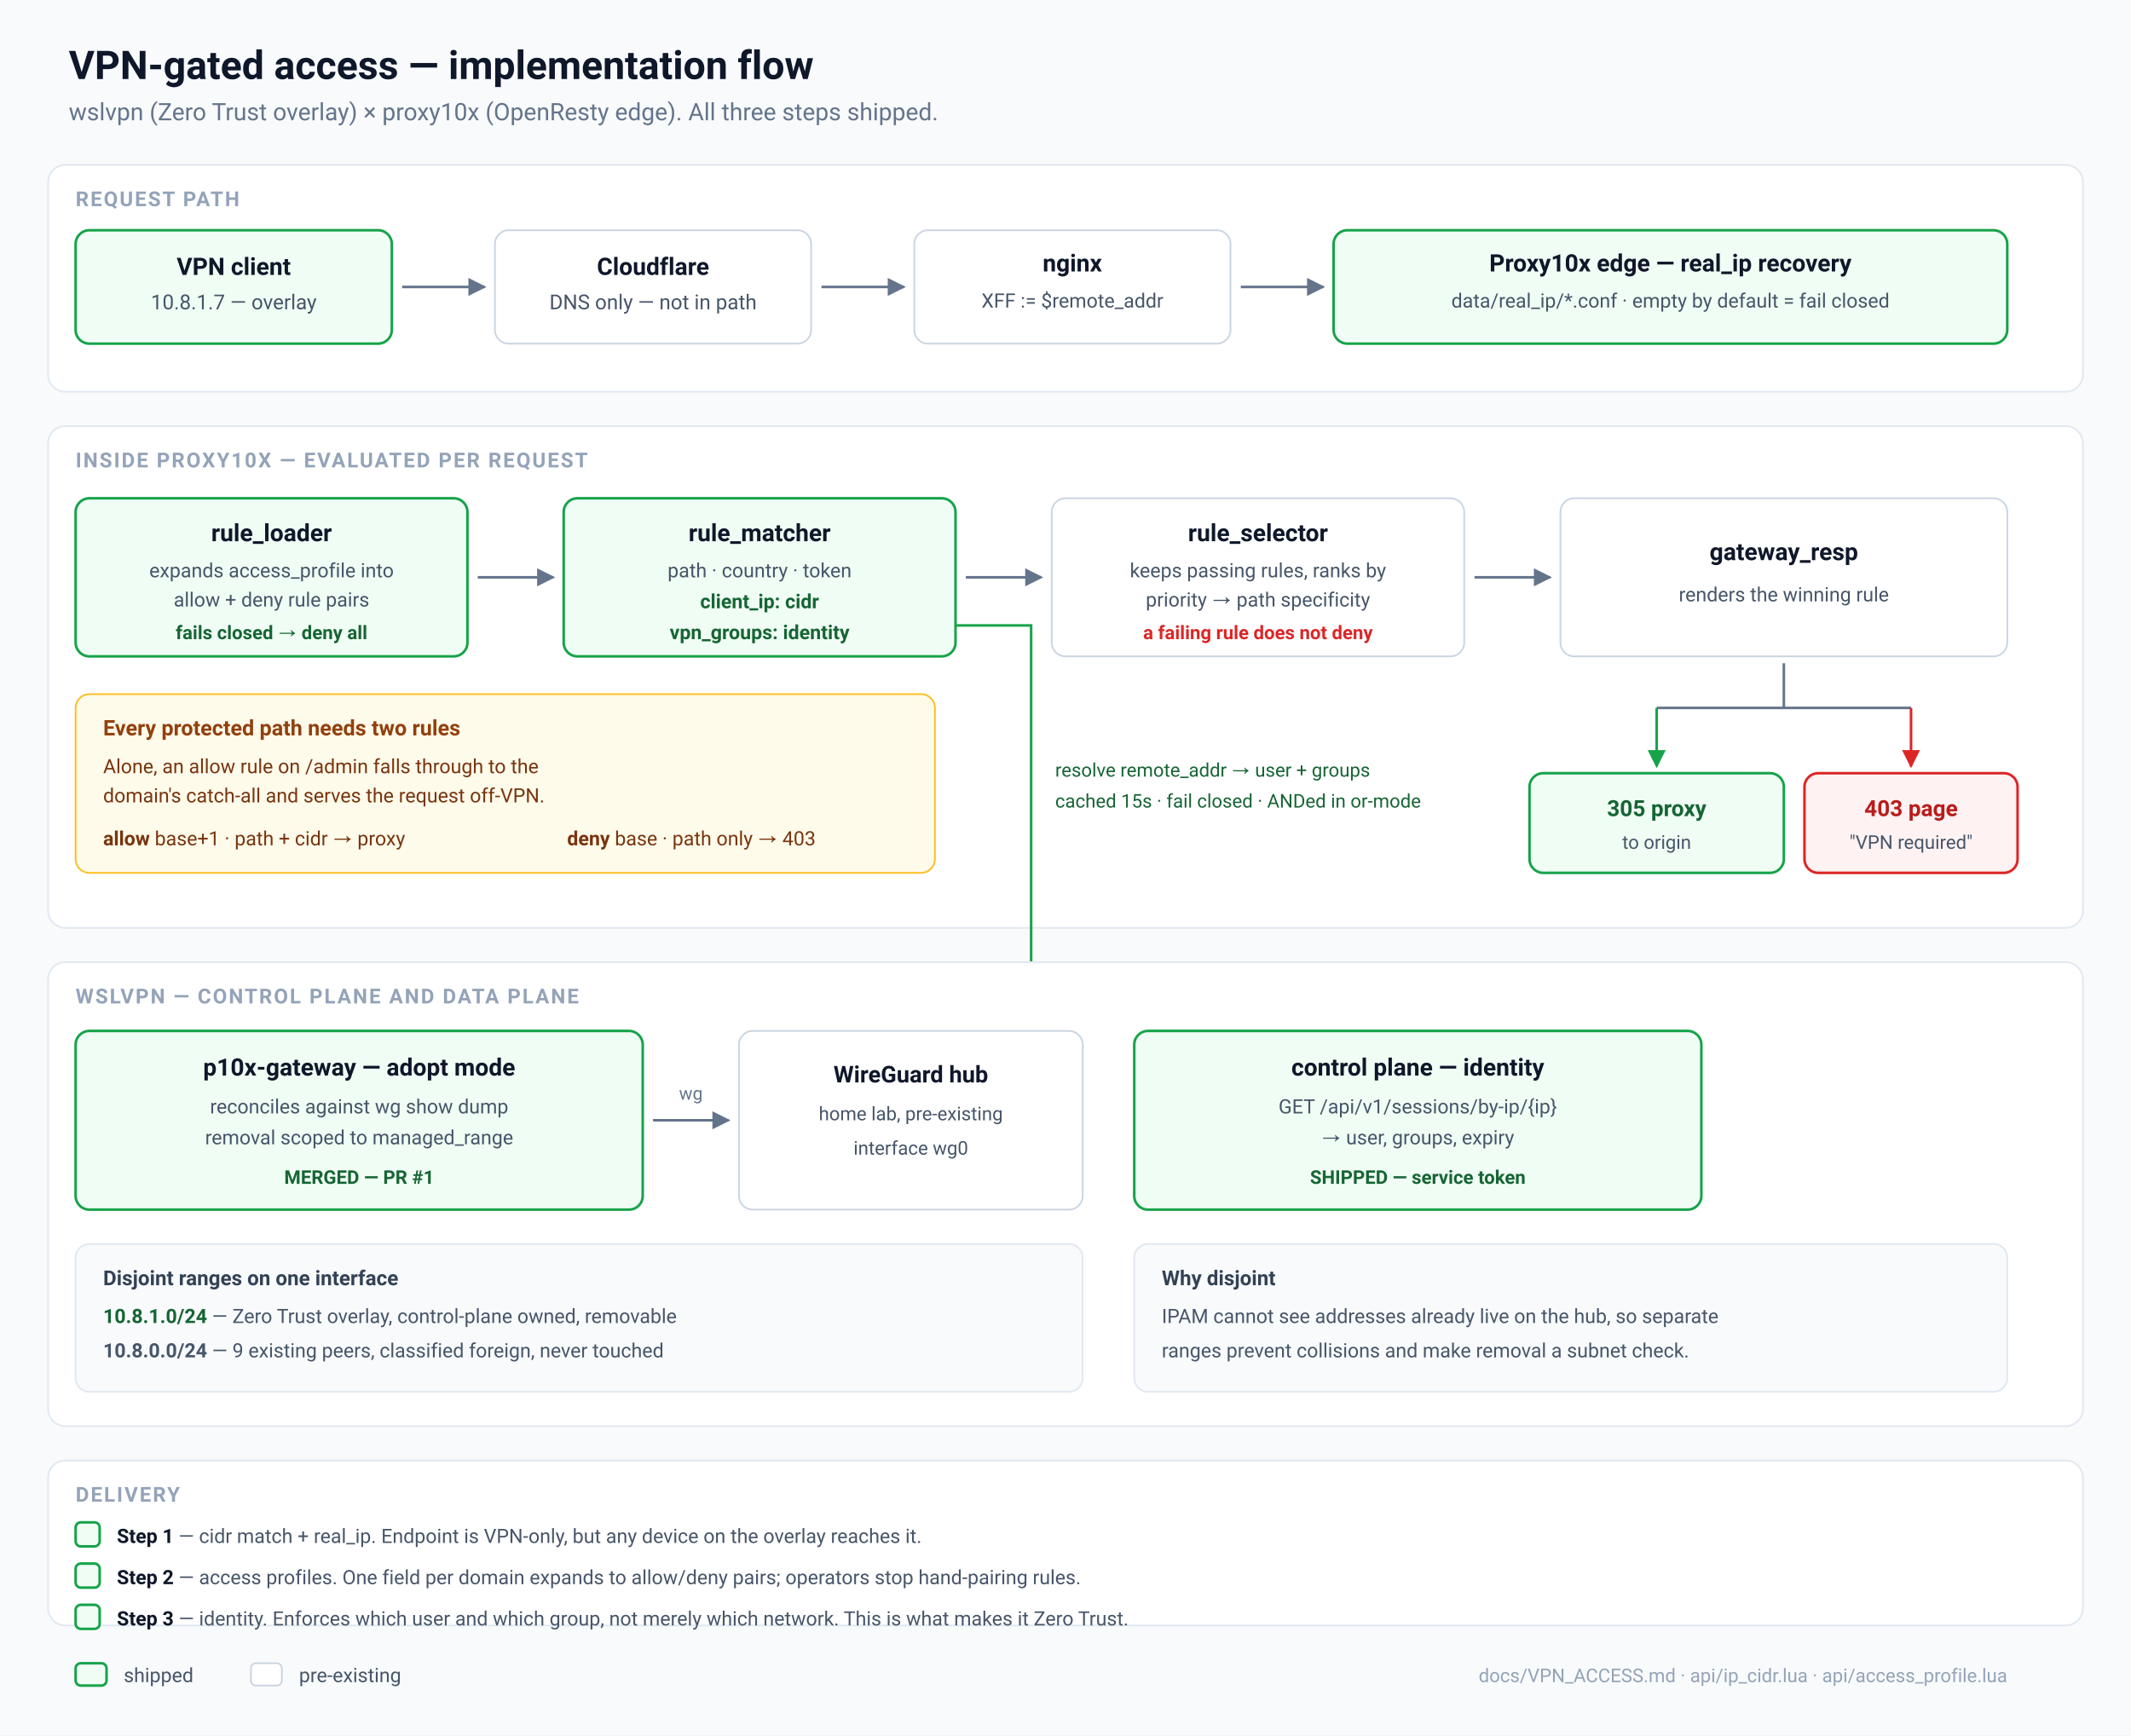
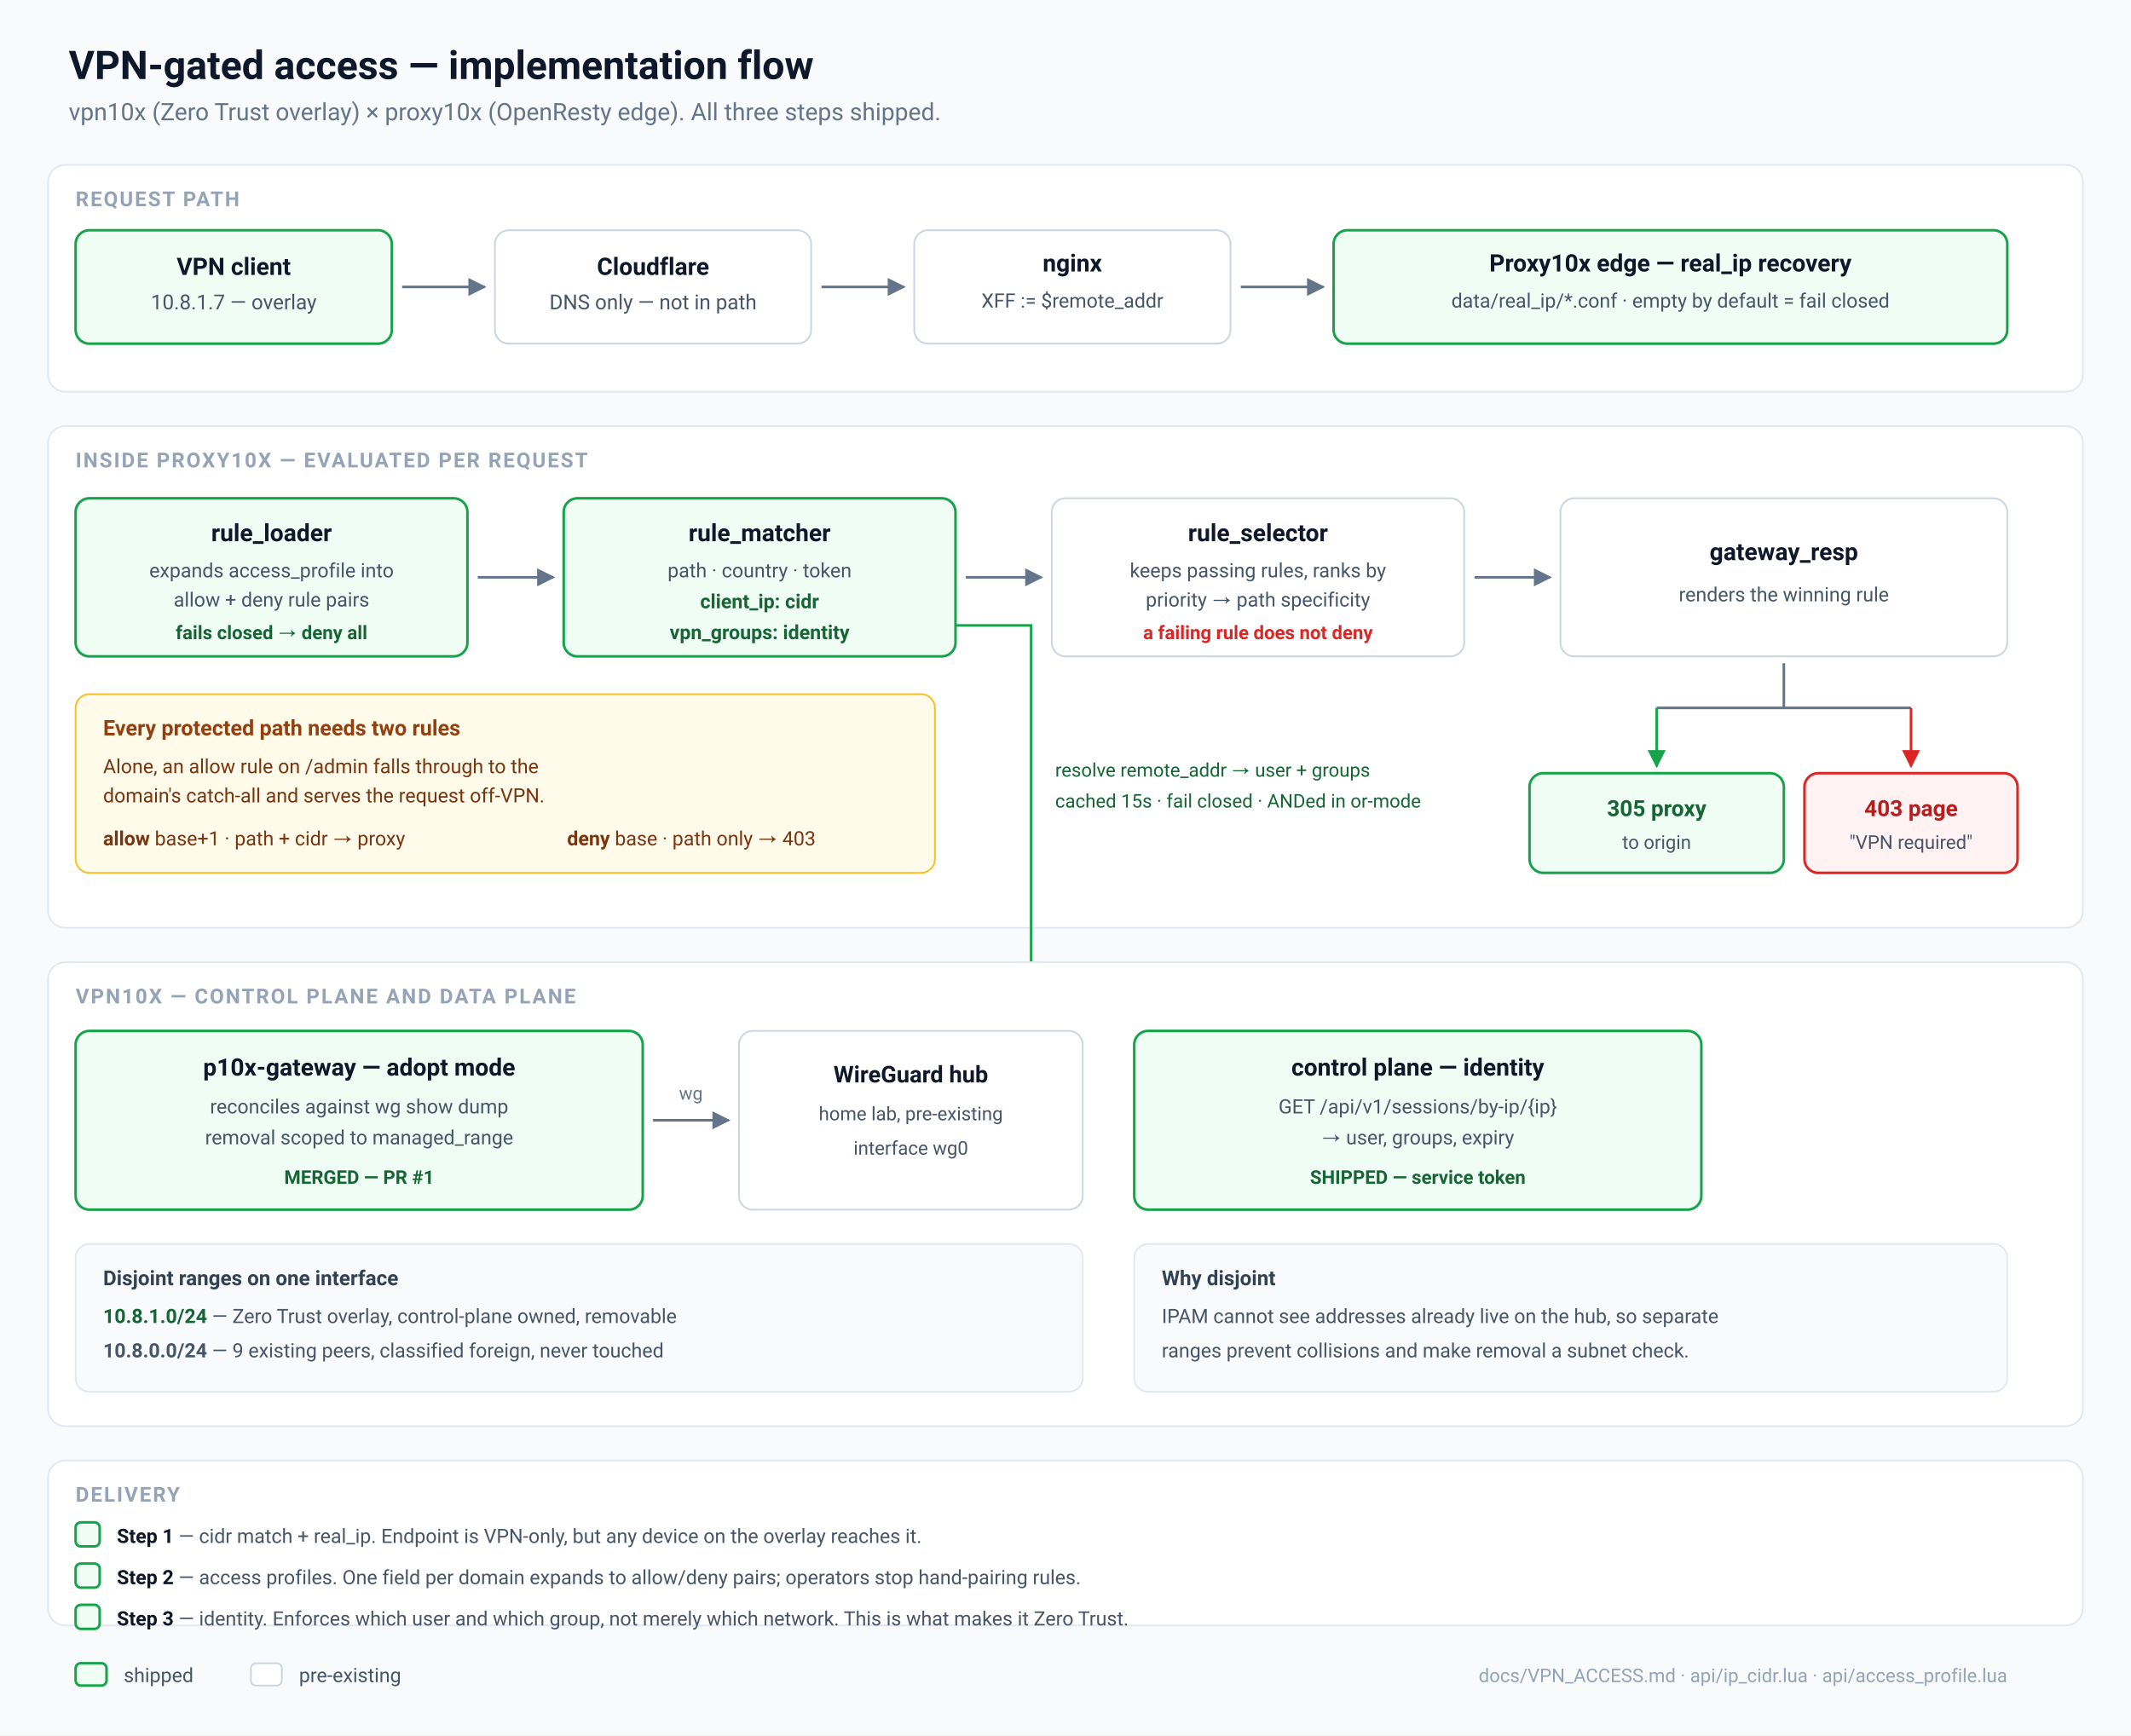
<svg xmlns="http://www.w3.org/2000/svg" width="1240" height="1010" viewBox="0 0 1240 1010" font-family="ui-sans-serif, -apple-system, 'Segoe UI', Roboto, Helvetica, Arial, sans-serif">
  <defs>
    <marker id="arrow" viewBox="0 0 10 10" refX="9" refY="5" markerWidth="7" markerHeight="7" orient="auto-start-reverse">
      <path d="M 0 0 L 10 5 L 0 10 z" fill="#64748b" />
    </marker>
    <marker id="arrowPending" viewBox="0 0 10 10" refX="9" refY="5" markerWidth="7" markerHeight="7" orient="auto-start-reverse">
      <path d="M 0 0 L 10 5 L 0 10 z" fill="#d97706" />
    </marker>
    <marker id="arrowDeny" viewBox="0 0 10 10" refX="9" refY="5" markerWidth="7" markerHeight="7" orient="auto-start-reverse">
      <path d="M 0 0 L 10 5 L 0 10 z" fill="#dc2626" />
    </marker>
    <marker id="arrowAllow" viewBox="0 0 10 10" refX="9" refY="5" markerWidth="7" markerHeight="7" orient="auto-start-reverse">
      <path d="M 0 0 L 10 5 L 0 10 z" fill="#16a34a" />
    </marker>
  </defs>
  <rect width="1240" height="1010" fill="#f8fafc" />
  <text x="40" y="46" font-size="23" font-weight="600" fill="#0f172a">VPN-gated access — implementation flow</text>
-   <text x="40" y="70" font-size="14" fill="#64748b">wslvpn (Zero Trust overlay) × proxy10x (OpenResty edge). All three steps shipped.</text>
+   <text x="40" y="70" font-size="14" fill="#64748b">vpn10x (Zero Trust overlay) × proxy10x (OpenResty edge). All three steps shipped.</text>
  <rect x="28" y="96" width="1184" height="132" rx="10" fill="#ffffff" stroke="#e2e8f0" />
  <text x="44" y="120" font-size="12" font-weight="600" fill="#94a3b8" letter-spacing="0.08em">REQUEST PATH</text>
  <rect x="44" y="134" width="184" height="66" rx="8" fill="#f0fdf4" stroke="#16a34a" stroke-width="1.5" />
  <text x="136" y="160" font-size="14" font-weight="600" fill="#0f172a" text-anchor="middle">VPN client</text>
  <text x="136" y="180" font-size="12" fill="#475569" text-anchor="middle">10.8.1.7 — overlay</text>
  <line x1="234" y1="167" x2="282" y2="167" stroke="#64748b" stroke-width="1.5" marker-end="url(#arrow)" />
  <rect x="288" y="134" width="184" height="66" rx="8" fill="#ffffff" stroke="#cbd5e1" />
  <text x="380" y="160" font-size="14" font-weight="600" fill="#0f172a" text-anchor="middle">Cloudflare</text>
  <text x="380" y="180" font-size="12" fill="#475569" text-anchor="middle">DNS only — not in path</text>
  <line x1="478" y1="167" x2="526" y2="167" stroke="#64748b" stroke-width="1.5" marker-end="url(#arrow)" />
  <rect x="532" y="134" width="184" height="66" rx="8" fill="#ffffff" stroke="#cbd5e1" />
  <text x="624" y="158" font-size="14" font-weight="600" fill="#0f172a" text-anchor="middle">nginx</text>
  <text x="624" y="179" font-size="11.5" fill="#475569" text-anchor="middle">XFF := $remote_addr</text>
  <line x1="722" y1="167" x2="770" y2="167" stroke="#64748b" stroke-width="1.5" marker-end="url(#arrow)" />
  <rect x="776" y="134" width="392" height="66" rx="8" fill="#f0fdf4" stroke="#16a34a" stroke-width="1.5" />
  <text x="972" y="158" font-size="14" font-weight="600" fill="#0f172a" text-anchor="middle">Proxy10x edge — real_ip recovery</text>
  <text x="972" y="179" font-size="11.5" fill="#475569" text-anchor="middle">data/real_ip/*.conf · empty by default = fail closed</text>
  <rect x="28" y="248" width="1184" height="292" rx="10" fill="#ffffff" stroke="#e2e8f0" />
  <text x="44" y="272" font-size="12" font-weight="600" fill="#94a3b8" letter-spacing="0.08em">INSIDE PROXY10X — EVALUATED PER REQUEST</text>
  <rect x="44" y="290" width="228" height="92" rx="8" fill="#f0fdf4" stroke="#16a34a" stroke-width="1.5" />
  <text x="158" y="315" font-size="14" font-weight="600" fill="#0f172a" text-anchor="middle">rule_loader</text>
  <text x="158" y="336" font-size="11.5" fill="#475569" text-anchor="middle">expands access_profile into</text>
  <text x="158" y="353" font-size="11.5" fill="#475569" text-anchor="middle">allow + deny rule pairs</text>
  <text x="158" y="372" font-size="11" font-weight="600" fill="#166534" text-anchor="middle">fails closed → deny all</text>
  <line x1="278" y1="336" x2="322" y2="336" stroke="#64748b" stroke-width="1.5" marker-end="url(#arrow)" />
  <rect x="328" y="290" width="228" height="92" rx="8" fill="#f0fdf4" stroke="#16a34a" stroke-width="1.5" />
  <text x="442" y="315" font-size="14" font-weight="600" fill="#0f172a" text-anchor="middle">rule_matcher</text>
  <text x="442" y="336" font-size="11.5" fill="#475569" text-anchor="middle">path · country · token</text>
  <text x="442" y="354" font-size="11.5" font-weight="600" fill="#166534" text-anchor="middle">client_ip: cidr</text>
  <text x="442" y="372" font-size="11.5" font-weight="600" fill="#166534" text-anchor="middle">vpn_groups: identity</text>
  <line x1="562" y1="336" x2="606" y2="336" stroke="#64748b" stroke-width="1.5" marker-end="url(#arrow)" />
  <rect x="612" y="290" width="240" height="92" rx="8" fill="#ffffff" stroke="#cbd5e1" />
  <text x="732" y="315" font-size="14" font-weight="600" fill="#0f172a" text-anchor="middle">rule_selector</text>
  <text x="732" y="336" font-size="11.5" fill="#475569" text-anchor="middle">keeps passing rules, ranks by</text>
  <text x="732" y="353" font-size="11.5" fill="#475569" text-anchor="middle">priority → path specificity</text>
  <text x="732" y="372" font-size="11" font-weight="600" fill="#dc2626" text-anchor="middle">a failing rule does not deny</text>
  <line x1="858" y1="336" x2="902" y2="336" stroke="#64748b" stroke-width="1.5" marker-end="url(#arrow)" />
  <rect x="908" y="290" width="260" height="92" rx="8" fill="#ffffff" stroke="#cbd5e1" />
  <text x="1038" y="326" font-size="14" font-weight="600" fill="#0f172a" text-anchor="middle">gateway_resp</text>
  <text x="1038" y="350" font-size="11.5" fill="#475569" text-anchor="middle">renders the winning rule</text>
  <line x1="1038" y1="386" x2="1038" y2="412" stroke="#64748b" stroke-width="1.5" />
  <line x1="964" y1="412" x2="1112" y2="412" stroke="#64748b" stroke-width="1.5" />
  <line x1="964" y1="412" x2="964" y2="446" stroke="#16a34a" stroke-width="1.5" marker-end="url(#arrowAllow)" />
  <line x1="1112" y1="412" x2="1112" y2="446" stroke="#dc2626" stroke-width="1.5" marker-end="url(#arrowDeny)" />
  <rect x="890" y="450" width="148" height="58" rx="8" fill="#f0fdf4" stroke="#16a34a" stroke-width="1.5" />
  <text x="964" y="475" font-size="13" font-weight="600" fill="#166534" text-anchor="middle">305 proxy</text>
  <text x="964" y="494" font-size="11" fill="#475569" text-anchor="middle">to origin</text>
  <rect x="1050" y="450" width="124" height="58" rx="8" fill="#fef2f2" stroke="#dc2626" stroke-width="1.5" />
  <text x="1112" y="475" font-size="13" font-weight="600" fill="#b91c1c" text-anchor="middle">403 page</text>
  <text x="1112" y="494" font-size="11" fill="#475569" text-anchor="middle">"VPN required"</text>
  <rect x="44" y="404" width="500" height="104" rx="8" fill="#fffbeb" stroke="#fbbf24" />
  <text x="60" y="428" font-size="12.5" font-weight="600" fill="#92400e">Every protected path needs two rules</text>
  <text x="60" y="450" font-size="11.5" fill="#78350f">Alone, an allow rule on /admin falls through to the</text>
  <text x="60" y="467" font-size="11.5" fill="#78350f">domain's catch-all and serves the request off-VPN.</text>
  <text x="60" y="492" font-size="11.5" fill="#78350f">
    <tspan font-weight="600">allow</tspan> base+1 · path + cidr → proxy</text>
  <text x="330" y="492" font-size="11.5" fill="#78350f">
    <tspan font-weight="600">deny</tspan> base · path only → 403</text>
  <path d="M 556 364 L 600 364 L 600 604 L 654 604" fill="none" stroke="#16a34a" stroke-width="1.5" marker-end="url(#arrowAllow)" />
  <text x="614" y="452" font-size="11" fill="#166534">resolve remote_addr → user + groups</text>
  <text x="614" y="470" font-size="11" fill="#166534">cached 15s · fail closed · ANDed in or-mode</text>
  <rect x="28" y="560" width="1184" height="270" rx="10" fill="#ffffff" stroke="#e2e8f0" />
-   <text x="44" y="584" font-size="12" font-weight="600" fill="#94a3b8" letter-spacing="0.08em">WSLVPN — CONTROL PLANE AND DATA PLANE</text>
+   <text x="44" y="584" font-size="12" font-weight="600" fill="#94a3b8" letter-spacing="0.08em">VPN10X — CONTROL PLANE AND DATA PLANE</text>
  <rect x="660" y="600" width="330" height="104" rx="8" fill="#f0fdf4" stroke="#16a34a" stroke-width="1.5" />
  <text x="825" y="626" font-size="14" font-weight="600" fill="#0f172a" text-anchor="middle">control plane — identity</text>
  <text x="825" y="648" font-size="11.5" fill="#475569" text-anchor="middle">GET /api/v1/sessions/by-ip/{ip}</text>
  <text x="825" y="666" font-size="11.5" fill="#475569" text-anchor="middle">→ user, groups, expiry</text>
  <text x="825" y="689" font-size="11" font-weight="600" fill="#166534" text-anchor="middle">SHIPPED — service token</text>
  <rect x="44" y="600" width="330" height="104" rx="8" fill="#f0fdf4" stroke="#16a34a" stroke-width="1.5" />
  <text x="209" y="626" font-size="14" font-weight="600" fill="#0f172a" text-anchor="middle">p10x-gateway — adopt mode</text>
  <text x="209" y="648" font-size="11.5" fill="#475569" text-anchor="middle">reconciles against wg show dump</text>
  <text x="209" y="666" font-size="11.5" fill="#475569" text-anchor="middle">removal scoped to managed_range</text>
  <text x="209" y="689" font-size="11" font-weight="600" fill="#166534" text-anchor="middle">MERGED — PR #1</text>
  <line x1="380" y1="652" x2="424" y2="652" stroke="#64748b" stroke-width="1.5" marker-end="url(#arrow)" />
  <text x="402" y="640" font-size="10.5" fill="#64748b" text-anchor="middle">wg</text>
  <rect x="430" y="600" width="200" height="104" rx="8" fill="#ffffff" stroke="#cbd5e1" />
  <text x="530" y="630" font-size="13.5" font-weight="600" fill="#0f172a" text-anchor="middle">WireGuard hub</text>
  <text x="530" y="652" font-size="11" fill="#475569" text-anchor="middle">home lab, pre-existing</text>
  <text x="530" y="672" font-size="11" fill="#475569" text-anchor="middle">interface wg0</text>
  <rect x="44" y="724" width="586" height="86" rx="8" fill="#f8fafc" stroke="#e2e8f0" />
  <text x="60" y="748" font-size="12" font-weight="600" fill="#334155">Disjoint ranges on one interface</text>
  <text x="60" y="770" font-size="11.5" fill="#475569">
    <tspan font-weight="600" fill="#166534">10.8.1.0/24</tspan> — Zero Trust overlay, control-plane owned, removable</text>
  <text x="60" y="790" font-size="11.5" fill="#475569">
    <tspan font-weight="600">10.8.0.0/24</tspan> — 9 existing peers, classified foreign, never touched</text>
  <rect x="660" y="724" width="508" height="86" rx="8" fill="#f8fafc" stroke="#e2e8f0" />
  <text x="676" y="748" font-size="12" font-weight="600" fill="#334155">Why disjoint</text>
  <text x="676" y="770" font-size="11.5" fill="#475569">IPAM cannot see addresses already live on the hub, so separate</text>
  <text x="676" y="790" font-size="11.5" fill="#475569">ranges prevent collisions and make removal a subnet check.</text>
  <rect x="28" y="850" width="1184" height="96" rx="10" fill="#ffffff" stroke="#e2e8f0" />
  <text x="44" y="874" font-size="12" font-weight="600" fill="#94a3b8" letter-spacing="0.08em">DELIVERY</text>
  <rect x="44" y="886" width="14" height="14" rx="3" fill="#f0fdf4" stroke="#16a34a" stroke-width="1.5" />
  <text x="68" y="898" font-size="11.5" fill="#475569">
    <tspan font-weight="600" fill="#0f172a">Step 1</tspan> — cidr match + real_ip. Endpoint is VPN-only, but any device on the overlay reaches it.</text>
  <rect x="44" y="910" width="14" height="14" rx="3" fill="#f0fdf4" stroke="#16a34a" stroke-width="1.5" />
  <text x="68" y="922" font-size="11.5" fill="#475569">
    <tspan font-weight="600" fill="#0f172a">Step 2</tspan> — access profiles. One field per domain expands to allow/deny pairs; operators stop hand-pairing rules.</text>
  <rect x="44" y="934" width="14" height="14" rx="3" fill="#f0fdf4" stroke="#16a34a" stroke-width="1.5" />
  <text x="68" y="946" font-size="11.5" fill="#475569">
    <tspan font-weight="600" fill="#0f172a">Step 3</tspan> — identity. Enforces which user and which group, not merely which network. This is what makes it Zero Trust.</text>
  <rect x="44" y="968" width="18" height="13" rx="3" fill="#f0fdf4" stroke="#16a34a" stroke-width="1.5" />
  <text x="72" y="979" font-size="11.5" fill="#475569">shipped</text>
  <rect x="146" y="968" width="18" height="13" rx="3" fill="#ffffff" stroke="#cbd5e1" />
  <text x="174" y="979" font-size="11.5" fill="#475569">pre-existing</text>
  <text x="1168" y="979" font-size="11" fill="#94a3b8" text-anchor="end">docs/VPN_ACCESS.md · api/ip_cidr.lua · api/access_profile.lua</text>
</svg>
